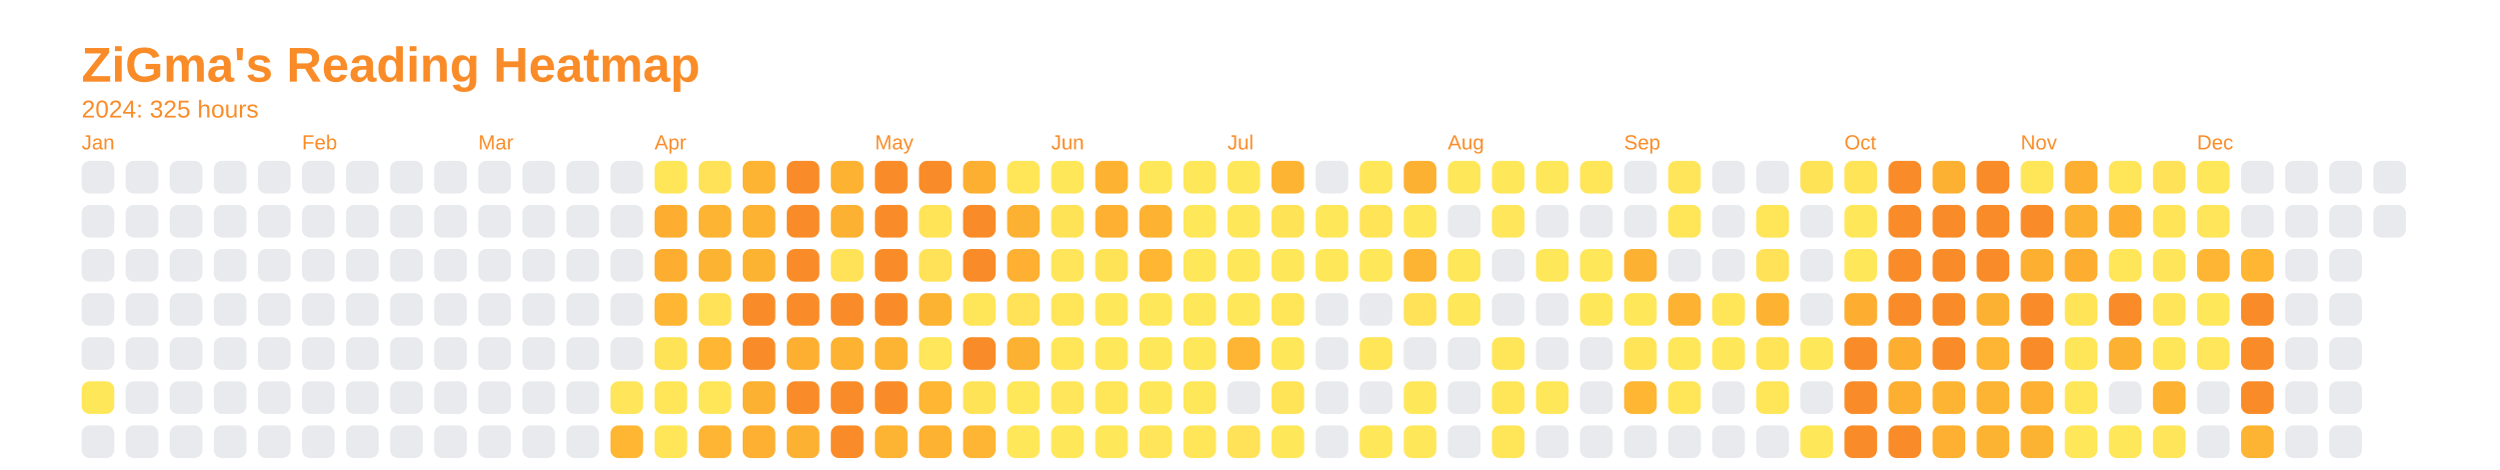
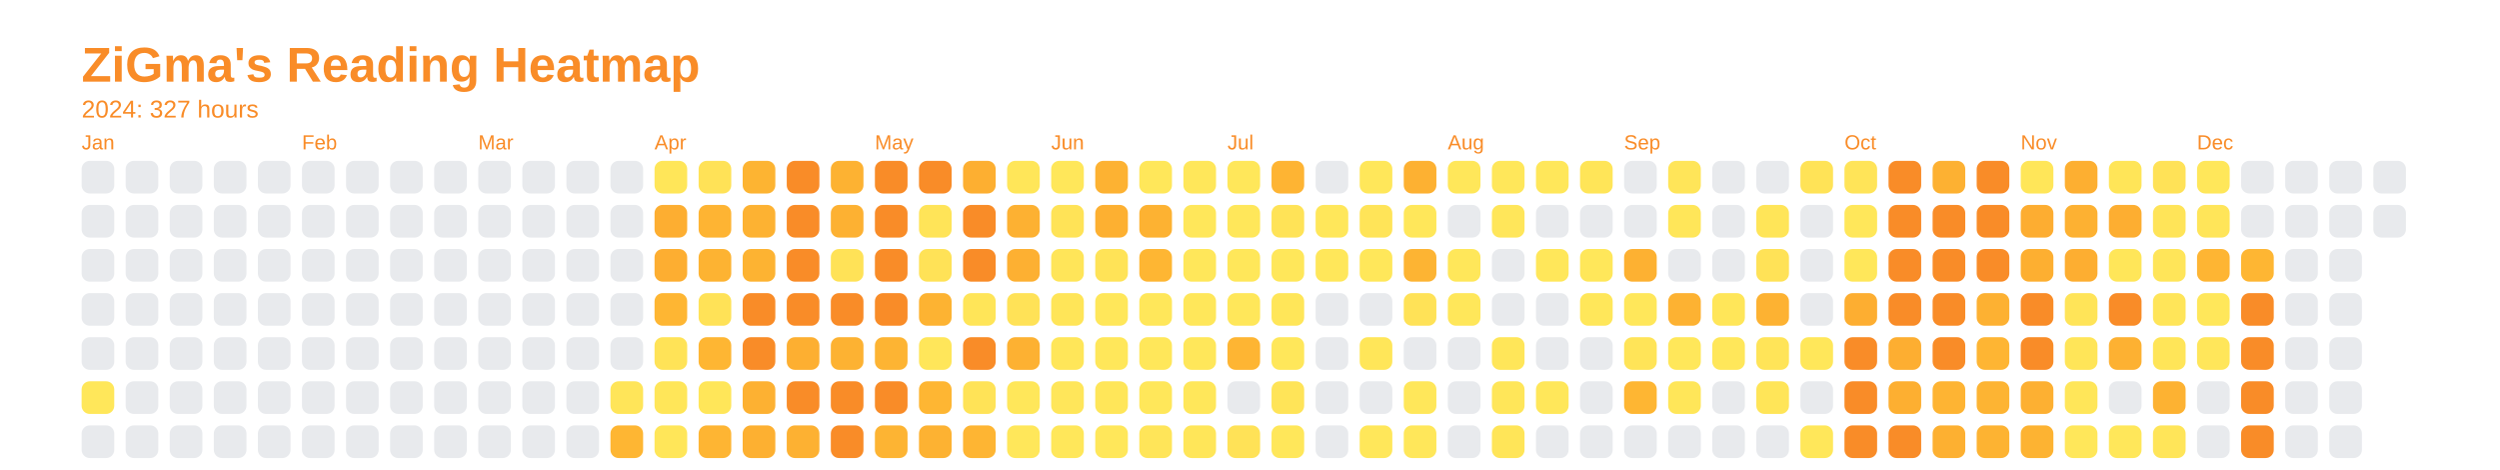
<svg xmlns="http://www.w3.org/2000/svg" baseProfile="full" height="57.5mm" version="1.1" viewBox="0,0,306.2,57.5" width="306.2mm">
  <defs />
  <rect fill="none" height="57.5" width="306.2" x="0" y="0" />
  <text fill="#f98c28" style="font-size:6px; font-family:Arial; font-weight:bold;" x="10" y="10">ZiGma's Reading Heatmap</text>
-   <text fill="#f98c28" style="font-size:3px; font-family:Arial;" x="10" y="14.4">2024: 325 hours</text>
+   <text fill="#f98c28" style="font-size:3px; font-family:Arial;" x="10" y="14.4">2024: 327 hours</text>
  <text fill="#f98c28" style="font-size:2.5px; font-family:Arial" x="10" y="18.3">Jan</text>
  <rect fill="#e8eaed" height="4" rx="1" ry="1" width="4" x="10" y="19.7" />
  <rect fill="#e8eaed" height="4" rx="1" ry="1" width="4" x="10" y="25.1" />
  <rect fill="#e8eaed" height="4" rx="1" ry="1" width="4" x="10" y="30.5" />
  <rect fill="#e8eaed" height="4" rx="1" ry="1" width="4" x="10" y="35.9" />
  <rect fill="#e8eaed" height="4" rx="1" ry="1" width="4" x="10" y="41.3" />
  <rect fill="#ffe75a" height="4" rx="1" ry="1" width="4" x="10" y="46.7" />
  <rect fill="#e8eaed" height="4" rx="1" ry="1" width="4" x="10" y="52.1" />
  <rect fill="#e8eaed" height="4" rx="1" ry="1" width="4" x="15.4" y="19.7" />
  <rect fill="#e8eaed" height="4" rx="1" ry="1" width="4" x="15.4" y="25.1" />
  <rect fill="#e8eaed" height="4" rx="1" ry="1" width="4" x="15.4" y="30.5" />
  <rect fill="#e8eaed" height="4" rx="1" ry="1" width="4" x="15.4" y="35.9" />
  <rect fill="#e8eaed" height="4" rx="1" ry="1" width="4" x="15.4" y="41.3" />
  <rect fill="#e8eaed" height="4" rx="1" ry="1" width="4" x="15.4" y="46.7" />
  <rect fill="#e8eaed" height="4" rx="1" ry="1" width="4" x="15.4" y="52.1" />
  <rect fill="#e8eaed" height="4" rx="1" ry="1" width="4" x="20.8" y="19.7" />
  <rect fill="#e8eaed" height="4" rx="1" ry="1" width="4" x="20.8" y="25.1" />
  <rect fill="#e8eaed" height="4" rx="1" ry="1" width="4" x="20.8" y="30.5" />
  <rect fill="#e8eaed" height="4" rx="1" ry="1" width="4" x="20.8" y="35.9" />
  <rect fill="#e8eaed" height="4" rx="1" ry="1" width="4" x="20.8" y="41.3" />
  <rect fill="#e8eaed" height="4" rx="1" ry="1" width="4" x="20.8" y="46.7" />
  <rect fill="#e8eaed" height="4" rx="1" ry="1" width="4" x="20.8" y="52.1" />
  <rect fill="#e8eaed" height="4" rx="1" ry="1" width="4" x="26.2" y="19.7" />
  <rect fill="#e8eaed" height="4" rx="1" ry="1" width="4" x="26.2" y="25.1" />
  <rect fill="#e8eaed" height="4" rx="1" ry="1" width="4" x="26.2" y="30.5" />
  <rect fill="#e8eaed" height="4" rx="1" ry="1" width="4" x="26.2" y="35.9" />
  <rect fill="#e8eaed" height="4" rx="1" ry="1" width="4" x="26.2" y="41.3" />
  <rect fill="#e8eaed" height="4" rx="1" ry="1" width="4" x="26.2" y="46.7" />
  <rect fill="#e8eaed" height="4" rx="1" ry="1" width="4" x="26.2" y="52.1" />
  <rect fill="#e8eaed" height="4" rx="1" ry="1" width="4" x="31.6" y="19.7" />
  <rect fill="#e8eaed" height="4" rx="1" ry="1" width="4" x="31.6" y="25.1" />
  <rect fill="#e8eaed" height="4" rx="1" ry="1" width="4" x="31.6" y="30.5" />
  <rect fill="#e8eaed" height="4" rx="1" ry="1" width="4" x="31.6" y="35.9" />
  <rect fill="#e8eaed" height="4" rx="1" ry="1" width="4" x="31.6" y="41.3" />
  <rect fill="#e8eaed" height="4" rx="1" ry="1" width="4" x="31.6" y="46.7" />
  <rect fill="#e8eaed" height="4" rx="1" ry="1" width="4" x="31.6" y="52.1" />
  <text fill="#f98c28" style="font-size:2.5px; font-family:Arial" x="37.0" y="18.3">Feb</text>
  <rect fill="#e8eaed" height="4" rx="1" ry="1" width="4" x="37.0" y="19.7" />
  <rect fill="#e8eaed" height="4" rx="1" ry="1" width="4" x="37.0" y="25.1" />
  <rect fill="#e8eaed" height="4" rx="1" ry="1" width="4" x="37.0" y="30.5" />
  <rect fill="#e8eaed" height="4" rx="1" ry="1" width="4" x="37.0" y="35.9" />
  <rect fill="#e8eaed" height="4" rx="1" ry="1" width="4" x="37.0" y="41.3" />
  <rect fill="#e8eaed" height="4" rx="1" ry="1" width="4" x="37.0" y="46.7" />
  <rect fill="#e8eaed" height="4" rx="1" ry="1" width="4" x="37.0" y="52.1" />
  <rect fill="#e8eaed" height="4" rx="1" ry="1" width="4" x="42.4" y="19.7" />
  <rect fill="#e8eaed" height="4" rx="1" ry="1" width="4" x="42.4" y="25.1" />
  <rect fill="#e8eaed" height="4" rx="1" ry="1" width="4" x="42.4" y="30.5" />
  <rect fill="#e8eaed" height="4" rx="1" ry="1" width="4" x="42.4" y="35.9" />
  <rect fill="#e8eaed" height="4" rx="1" ry="1" width="4" x="42.4" y="41.3" />
  <rect fill="#e8eaed" height="4" rx="1" ry="1" width="4" x="42.4" y="46.7" />
  <rect fill="#e8eaed" height="4" rx="1" ry="1" width="4" x="42.4" y="52.1" />
  <rect fill="#e8eaed" height="4" rx="1" ry="1" width="4" x="47.8" y="19.7" />
  <rect fill="#e8eaed" height="4" rx="1" ry="1" width="4" x="47.8" y="25.1" />
  <rect fill="#e8eaed" height="4" rx="1" ry="1" width="4" x="47.8" y="30.5" />
  <rect fill="#e8eaed" height="4" rx="1" ry="1" width="4" x="47.8" y="35.9" />
  <rect fill="#e8eaed" height="4" rx="1" ry="1" width="4" x="47.8" y="41.3" />
  <rect fill="#e8eaed" height="4" rx="1" ry="1" width="4" x="47.8" y="46.7" />
  <rect fill="#e8eaed" height="4" rx="1" ry="1" width="4" x="47.8" y="52.1" />
  <rect fill="#e8eaed" height="4" rx="1" ry="1" width="4" x="53.2" y="19.7" />
  <rect fill="#e8eaed" height="4" rx="1" ry="1" width="4" x="53.2" y="25.1" />
  <rect fill="#e8eaed" height="4" rx="1" ry="1" width="4" x="53.2" y="30.5" />
  <rect fill="#e8eaed" height="4" rx="1" ry="1" width="4" x="53.2" y="35.9" />
  <rect fill="#e8eaed" height="4" rx="1" ry="1" width="4" x="53.2" y="41.3" />
  <rect fill="#e8eaed" height="4" rx="1" ry="1" width="4" x="53.2" y="46.7" />
  <rect fill="#e8eaed" height="4" rx="1" ry="1" width="4" x="53.2" y="52.1" />
  <text fill="#f98c28" style="font-size:2.5px; font-family:Arial" x="58.6" y="18.3">Mar</text>
  <rect fill="#e8eaed" height="4" rx="1" ry="1" width="4" x="58.6" y="19.7" />
  <rect fill="#e8eaed" height="4" rx="1" ry="1" width="4" x="58.6" y="25.1" />
  <rect fill="#e8eaed" height="4" rx="1" ry="1" width="4" x="58.6" y="30.5" />
  <rect fill="#e8eaed" height="4" rx="1" ry="1" width="4" x="58.6" y="35.9" />
  <rect fill="#e8eaed" height="4" rx="1" ry="1" width="4" x="58.6" y="41.3" />
  <rect fill="#e8eaed" height="4" rx="1" ry="1" width="4" x="58.6" y="46.7" />
  <rect fill="#e8eaed" height="4" rx="1" ry="1" width="4" x="58.6" y="52.1" />
  <rect fill="#e8eaed" height="4" rx="1" ry="1" width="4" x="64" y="19.7" />
  <rect fill="#e8eaed" height="4" rx="1" ry="1" width="4" x="64" y="25.1" />
  <rect fill="#e8eaed" height="4" rx="1" ry="1" width="4" x="64" y="30.5" />
  <rect fill="#e8eaed" height="4" rx="1" ry="1" width="4" x="64" y="35.9" />
  <rect fill="#e8eaed" height="4" rx="1" ry="1" width="4" x="64" y="41.3" />
  <rect fill="#e8eaed" height="4" rx="1" ry="1" width="4" x="64" y="46.7" />
  <rect fill="#e8eaed" height="4" rx="1" ry="1" width="4" x="64" y="52.1" />
  <rect fill="#e8eaed" height="4" rx="1" ry="1" width="4" x="69.4" y="19.7" />
  <rect fill="#e8eaed" height="4" rx="1" ry="1" width="4" x="69.4" y="25.1" />
  <rect fill="#e8eaed" height="4" rx="1" ry="1" width="4" x="69.4" y="30.5" />
  <rect fill="#e8eaed" height="4" rx="1" ry="1" width="4" x="69.4" y="35.9" />
  <rect fill="#e8eaed" height="4" rx="1" ry="1" width="4" x="69.4" y="41.3" />
  <rect fill="#e8eaed" height="4" rx="1" ry="1" width="4" x="69.4" y="46.7" />
  <rect fill="#e8eaed" height="4" rx="1" ry="1" width="4" x="69.4" y="52.1" />
  <rect fill="#e8eaed" height="4" rx="1" ry="1" width="4" x="74.8" y="19.7" />
  <rect fill="#e8eaed" height="4" rx="1" ry="1" width="4" x="74.8" y="25.1" />
  <rect fill="#e8eaed" height="4" rx="1" ry="1" width="4" x="74.8" y="30.5" />
  <rect fill="#e8eaed" height="4" rx="1" ry="1" width="4" x="74.8" y="35.9" />
  <rect fill="#e8eaed" height="4" rx="1" ry="1" width="4" x="74.8" y="41.3" />
  <rect fill="#ffe559" height="4" rx="1" ry="1" width="4" x="74.8" y="46.7" />
  <rect fill="#feb633" height="4" rx="1" ry="1" width="4" x="74.8" y="52.1" />
  <text fill="#f98c28" style="font-size:2.5px; font-family:Arial" x="80.2" y="18.3">Apr</text>
  <rect fill="#ffe659" height="4" rx="1" ry="1" width="4" x="80.2" y="19.7" />
  <rect fill="#fdae31" height="4" rx="1" ry="1" width="4" x="80.2" y="25.1" />
  <rect fill="#fdae31" height="4" rx="1" ry="1" width="4" x="80.2" y="30.5" />
  <rect fill="#feb633" height="4" rx="1" ry="1" width="4" x="80.2" y="35.9" />
  <rect fill="#ffe357" height="4" rx="1" ry="1" width="4" x="80.2" y="41.3" />
  <rect fill="#ffe659" height="4" rx="1" ry="1" width="4" x="80.2" y="46.7" />
  <rect fill="#ffe659" height="4" rx="1" ry="1" width="4" x="80.2" y="52.1" />
  <rect fill="#ffe257" height="4" rx="1" ry="1" width="4" x="85.6" y="19.7" />
  <rect fill="#feb433" height="4" rx="1" ry="1" width="4" x="85.6" y="25.1" />
  <rect fill="#fdb332" height="4" rx="1" ry="1" width="4" x="85.6" y="30.5" />
  <rect fill="#ffe257" height="4" rx="1" ry="1" width="4" x="85.6" y="35.9" />
  <rect fill="#feb633" height="4" rx="1" ry="1" width="4" x="85.6" y="41.3" />
  <rect fill="#ffe659" height="4" rx="1" ry="1" width="4" x="85.6" y="46.7" />
  <rect fill="#feb533" height="4" rx="1" ry="1" width="4" x="85.6" y="52.1" />
  <rect fill="#fdb432" height="4" rx="1" ry="1" width="4" x="91" y="19.7" />
  <rect fill="#fdb232" height="4" rx="1" ry="1" width="4" x="91" y="25.1" />
  <rect fill="#fdb332" height="4" rx="1" ry="1" width="4" x="91" y="30.5" />
  <rect fill="#f98c28" height="4" rx="1" ry="1" width="4" x="91" y="35.9" />
  <rect fill="#f98c28" height="4" rx="1" ry="1" width="4" x="91" y="41.3" />
  <rect fill="#fdb132" height="4" rx="1" ry="1" width="4" x="91" y="46.7" />
  <rect fill="#fdb031" height="4" rx="1" ry="1" width="4" x="91" y="52.1" />
  <rect fill="#f98c28" height="4" rx="1" ry="1" width="4" x="96.4" y="19.7" />
  <rect fill="#f98c28" height="4" rx="1" ry="1" width="4" x="96.4" y="25.1" />
  <rect fill="#f98c28" height="4" rx="1" ry="1" width="4" x="96.4" y="30.5" />
  <rect fill="#f98c28" height="4" rx="1" ry="1" width="4" x="96.4" y="35.9" />
  <rect fill="#fdaf31" height="4" rx="1" ry="1" width="4" x="96.4" y="41.3" />
  <rect fill="#f98c28" height="4" rx="1" ry="1" width="4" x="96.4" y="46.7" />
  <rect fill="#fdb132" height="4" rx="1" ry="1" width="4" x="96.4" y="52.1" />
  <rect fill="#fdb232" height="4" rx="1" ry="1" width="4" x="101.8" y="19.7" />
  <rect fill="#fdb132" height="4" rx="1" ry="1" width="4" x="101.8" y="25.1" />
  <rect fill="#ffe257" height="4" rx="1" ry="1" width="4" x="101.8" y="30.5" />
  <rect fill="#f98c28" height="4" rx="1" ry="1" width="4" x="101.8" y="35.9" />
  <rect fill="#fdb232" height="4" rx="1" ry="1" width="4" x="101.8" y="41.3" />
  <rect fill="#f98c28" height="4" rx="1" ry="1" width="4" x="101.8" y="46.7" />
  <rect fill="#f98c28" height="4" rx="1" ry="1" width="4" x="101.8" y="52.1" />
  <text fill="#f98c28" style="font-size:2.5px; font-family:Arial" x="107.2" y="18.3">May</text>
  <rect fill="#f98c28" height="4" rx="1" ry="1" width="4" x="107.2" y="19.7" />
  <rect fill="#f98c28" height="4" rx="1" ry="1" width="4" x="107.2" y="25.1" />
  <rect fill="#f98c28" height="4" rx="1" ry="1" width="4" x="107.2" y="30.5" />
  <rect fill="#f98c28" height="4" rx="1" ry="1" width="4" x="107.2" y="35.9" />
  <rect fill="#fdb433" height="4" rx="1" ry="1" width="4" x="107.2" y="41.3" />
  <rect fill="#f98c28" height="4" rx="1" ry="1" width="4" x="107.2" y="46.7" />
  <rect fill="#fdb433" height="4" rx="1" ry="1" width="4" x="107.2" y="52.1" />
  <rect fill="#f98c28" height="4" rx="1" ry="1" width="4" x="112.6" y="19.7" />
  <rect fill="#ffe458" height="4" rx="1" ry="1" width="4" x="112.6" y="25.1" />
  <rect fill="#ffe257" height="4" rx="1" ry="1" width="4" x="112.6" y="30.5" />
  <rect fill="#fdb332" height="4" rx="1" ry="1" width="4" x="112.6" y="35.9" />
  <rect fill="#ffe65a" height="4" rx="1" ry="1" width="4" x="112.6" y="41.3" />
  <rect fill="#feb633" height="4" rx="1" ry="1" width="4" x="112.6" y="46.7" />
  <rect fill="#fdb232" height="4" rx="1" ry="1" width="4" x="112.6" y="52.1" />
  <rect fill="#fdaf31" height="4" rx="1" ry="1" width="4" x="118" y="19.7" />
  <rect fill="#f98c28" height="4" rx="1" ry="1" width="4" x="118" y="25.1" />
  <rect fill="#f98c28" height="4" rx="1" ry="1" width="4" x="118" y="30.5" />
  <rect fill="#ffe558" height="4" rx="1" ry="1" width="4" x="118" y="35.9" />
  <rect fill="#f98c28" height="4" rx="1" ry="1" width="4" x="118" y="41.3" />
  <rect fill="#ffe357" height="4" rx="1" ry="1" width="4" x="118" y="46.7" />
  <rect fill="#feb533" height="4" rx="1" ry="1" width="4" x="118" y="52.1" />
  <rect fill="#ffe659" height="4" rx="1" ry="1" width="4" x="123.4" y="19.7" />
  <rect fill="#fdb132" height="4" rx="1" ry="1" width="4" x="123.4" y="25.1" />
  <rect fill="#fdb032" height="4" rx="1" ry="1" width="4" x="123.4" y="30.5" />
  <rect fill="#ffe257" height="4" rx="1" ry="1" width="4" x="123.4" y="35.9" />
  <rect fill="#fdb132" height="4" rx="1" ry="1" width="4" x="123.4" y="41.3" />
  <rect fill="#ffe75a" height="4" rx="1" ry="1" width="4" x="123.4" y="46.7" />
  <rect fill="#ffe75a" height="4" rx="1" ry="1" width="4" x="123.4" y="52.1" />
  <text fill="#f98c28" style="font-size:2.5px; font-family:Arial" x="128.8" y="18.3">Jun</text>
  <rect fill="#ffe75a" height="4" rx="1" ry="1" width="4" x="128.8" y="19.7" />
  <rect fill="#ffe357" height="4" rx="1" ry="1" width="4" x="128.8" y="25.1" />
  <rect fill="#ffe559" height="4" rx="1" ry="1" width="4" x="128.8" y="30.5" />
  <rect fill="#ffe558" height="4" rx="1" ry="1" width="4" x="128.8" y="35.9" />
  <rect fill="#ffe659" height="4" rx="1" ry="1" width="4" x="128.8" y="41.3" />
  <rect fill="#ffe65a" height="4" rx="1" ry="1" width="4" x="128.8" y="46.7" />
  <rect fill="#ffe75a" height="4" rx="1" ry="1" width="4" x="128.8" y="52.1" />
  <rect fill="#fdb232" height="4" rx="1" ry="1" width="4" x="134.2" y="19.7" />
  <rect fill="#fdb031" height="4" rx="1" ry="1" width="4" x="134.2" y="25.1" />
  <rect fill="#ffe357" height="4" rx="1" ry="1" width="4" x="134.2" y="30.5" />
  <rect fill="#ffe75a" height="4" rx="1" ry="1" width="4" x="134.2" y="35.9" />
  <rect fill="#ffe75a" height="4" rx="1" ry="1" width="4" x="134.2" y="41.3" />
  <rect fill="#ffe659" height="4" rx="1" ry="1" width="4" x="134.2" y="46.7" />
  <rect fill="#ffe75a" height="4" rx="1" ry="1" width="4" x="134.2" y="52.1" />
  <rect fill="#ffe75a" height="4" rx="1" ry="1" width="4" x="139.6" y="19.7" />
  <rect fill="#fdb232" height="4" rx="1" ry="1" width="4" x="139.6" y="25.1" />
  <rect fill="#feb633" height="4" rx="1" ry="1" width="4" x="139.6" y="30.5" />
  <rect fill="#ffe75a" height="4" rx="1" ry="1" width="4" x="139.6" y="35.9" />
  <rect fill="#ffe75a" height="4" rx="1" ry="1" width="4" x="139.6" y="41.3" />
  <rect fill="#ffe75a" height="4" rx="1" ry="1" width="4" x="139.6" y="46.7" />
  <rect fill="#ffe559" height="4" rx="1" ry="1" width="4" x="139.6" y="52.1" />
  <rect fill="#ffe75a" height="4" rx="1" ry="1" width="4" x="145" y="19.7" />
  <rect fill="#ffe75a" height="4" rx="1" ry="1" width="4" x="145" y="25.1" />
  <rect fill="#ffe75a" height="4" rx="1" ry="1" width="4" x="145" y="30.5" />
  <rect fill="#ffe75a" height="4" rx="1" ry="1" width="4" x="145" y="35.9" />
  <rect fill="#ffe75a" height="4" rx="1" ry="1" width="4" x="145" y="41.3" />
  <rect fill="#ffe75a" height="4" rx="1" ry="1" width="4" x="145" y="46.7" />
  <rect fill="#ffe659" height="4" rx="1" ry="1" width="4" x="145" y="52.1" />
  <text fill="#f98c28" style="font-size:2.5px; font-family:Arial" x="150.4" y="18.3">Jul</text>
  <rect fill="#ffe75a" height="4" rx="1" ry="1" width="4" x="150.4" y="19.7" />
  <rect fill="#ffe75a" height="4" rx="1" ry="1" width="4" x="150.4" y="25.1" />
  <rect fill="#ffe75a" height="4" rx="1" ry="1" width="4" x="150.4" y="30.5" />
  <rect fill="#ffe75a" height="4" rx="1" ry="1" width="4" x="150.4" y="35.9" />
  <rect fill="#feb533" height="4" rx="1" ry="1" width="4" x="150.4" y="41.3" />
  <rect fill="#e8eaed" height="4" rx="1" ry="1" width="4" x="150.4" y="46.7" />
  <rect fill="#ffe257" height="4" rx="1" ry="1" width="4" x="150.4" y="52.1" />
  <rect fill="#feb433" height="4" rx="1" ry="1" width="4" x="155.8" y="19.7" />
  <rect fill="#ffe357" height="4" rx="1" ry="1" width="4" x="155.8" y="25.1" />
  <rect fill="#ffe75a" height="4" rx="1" ry="1" width="4" x="155.8" y="30.5" />
  <rect fill="#ffe659" height="4" rx="1" ry="1" width="4" x="155.8" y="35.9" />
  <rect fill="#ffe75a" height="4" rx="1" ry="1" width="4" x="155.8" y="41.3" />
  <rect fill="#ffe458" height="4" rx="1" ry="1" width="4" x="155.8" y="46.7" />
  <rect fill="#ffe75a" height="4" rx="1" ry="1" width="4" x="155.8" y="52.1" />
  <rect fill="#e8eaed" height="4" rx="1" ry="1" width="4" x="161.2" y="19.7" />
  <rect fill="#ffe75a" height="4" rx="1" ry="1" width="4" x="161.2" y="25.1" />
  <rect fill="#ffe75a" height="4" rx="1" ry="1" width="4" x="161.2" y="30.5" />
  <rect fill="#e8eaed" height="4" rx="1" ry="1" width="4" x="161.2" y="35.9" />
  <rect fill="#e8eaed" height="4" rx="1" ry="1" width="4" x="161.2" y="41.3" />
  <rect fill="#e8eaed" height="4" rx="1" ry="1" width="4" x="161.2" y="46.7" />
  <rect fill="#e8eaed" height="4" rx="1" ry="1" width="4" x="161.2" y="52.1" />
  <rect fill="#ffe75a" height="4" rx="1" ry="1" width="4" x="166.6" y="19.7" />
  <rect fill="#ffe458" height="4" rx="1" ry="1" width="4" x="166.6" y="25.1" />
  <rect fill="#ffe75a" height="4" rx="1" ry="1" width="4" x="166.6" y="30.5" />
  <rect fill="#e8eaed" height="4" rx="1" ry="1" width="4" x="166.6" y="35.9" />
  <rect fill="#ffe659" height="4" rx="1" ry="1" width="4" x="166.6" y="41.3" />
  <rect fill="#e8eaed" height="4" rx="1" ry="1" width="4" x="166.6" y="46.7" />
  <rect fill="#ffe75a" height="4" rx="1" ry="1" width="4" x="166.6" y="52.1" />
  <rect fill="#fdb132" height="4" rx="1" ry="1" width="4" x="172" y="19.7" />
  <rect fill="#ffe75a" height="4" rx="1" ry="1" width="4" x="172" y="25.1" />
  <rect fill="#fdb433" height="4" rx="1" ry="1" width="4" x="172" y="30.5" />
  <rect fill="#ffe257" height="4" rx="1" ry="1" width="4" x="172" y="35.9" />
  <rect fill="#e8eaed" height="4" rx="1" ry="1" width="4" x="172" y="41.3" />
  <rect fill="#ffe75a" height="4" rx="1" ry="1" width="4" x="172" y="46.7" />
  <rect fill="#ffe75a" height="4" rx="1" ry="1" width="4" x="172" y="52.1" />
  <text fill="#f98c28" style="font-size:2.5px; font-family:Arial" x="177.4" y="18.3">Aug</text>
  <rect fill="#ffe75a" height="4" rx="1" ry="1" width="4" x="177.4" y="19.7" />
  <rect fill="#e8eaed" height="4" rx="1" ry="1" width="4" x="177.4" y="25.1" />
  <rect fill="#ffe75a" height="4" rx="1" ry="1" width="4" x="177.4" y="30.5" />
  <rect fill="#ffe75a" height="4" rx="1" ry="1" width="4" x="177.4" y="35.9" />
  <rect fill="#e8eaed" height="4" rx="1" ry="1" width="4" x="177.4" y="41.3" />
  <rect fill="#e8eaed" height="4" rx="1" ry="1" width="4" x="177.4" y="46.7" />
  <rect fill="#e8eaed" height="4" rx="1" ry="1" width="4" x="177.4" y="52.1" />
  <rect fill="#ffe75a" height="4" rx="1" ry="1" width="4" x="182.8" y="19.7" />
  <rect fill="#ffe65a" height="4" rx="1" ry="1" width="4" x="182.8" y="25.1" />
  <rect fill="#e8eaed" height="4" rx="1" ry="1" width="4" x="182.8" y="30.5" />
  <rect fill="#e8eaed" height="4" rx="1" ry="1" width="4" x="182.8" y="35.9" />
  <rect fill="#ffe659" height="4" rx="1" ry="1" width="4" x="182.8" y="41.3" />
  <rect fill="#ffe659" height="4" rx="1" ry="1" width="4" x="182.8" y="46.7" />
  <rect fill="#ffe558" height="4" rx="1" ry="1" width="4" x="182.8" y="52.1" />
  <rect fill="#ffe75a" height="4" rx="1" ry="1" width="4" x="188.2" y="19.7" />
  <rect fill="#e8eaed" height="4" rx="1" ry="1" width="4" x="188.2" y="25.1" />
  <rect fill="#ffe75a" height="4" rx="1" ry="1" width="4" x="188.2" y="30.5" />
  <rect fill="#e8eaed" height="4" rx="1" ry="1" width="4" x="188.2" y="35.9" />
  <rect fill="#e8eaed" height="4" rx="1" ry="1" width="4" x="188.2" y="41.3" />
  <rect fill="#ffe75a" height="4" rx="1" ry="1" width="4" x="188.2" y="46.7" />
  <rect fill="#e8eaed" height="4" rx="1" ry="1" width="4" x="188.2" y="52.1" />
  <rect fill="#ffe558" height="4" rx="1" ry="1" width="4" x="193.6" y="19.7" />
  <rect fill="#e8eaed" height="4" rx="1" ry="1" width="4" x="193.6" y="25.1" />
  <rect fill="#ffe75a" height="4" rx="1" ry="1" width="4" x="193.6" y="30.5" />
  <rect fill="#ffe75a" height="4" rx="1" ry="1" width="4" x="193.6" y="35.9" />
  <rect fill="#e8eaed" height="4" rx="1" ry="1" width="4" x="193.6" y="41.3" />
  <rect fill="#e8eaed" height="4" rx="1" ry="1" width="4" x="193.6" y="46.7" />
  <rect fill="#e8eaed" height="4" rx="1" ry="1" width="4" x="193.6" y="52.1" />
  <text fill="#f98c28" style="font-size:2.5px; font-family:Arial" x="199" y="18.3">Sep</text>
  <rect fill="#e8eaed" height="4" rx="1" ry="1" width="4" x="199" y="19.7" />
  <rect fill="#e8eaed" height="4" rx="1" ry="1" width="4" x="199" y="25.1" />
  <rect fill="#fdb132" height="4" rx="1" ry="1" width="4" x="199" y="30.5" />
  <rect fill="#ffe75a" height="4" rx="1" ry="1" width="4" x="199" y="35.9" />
  <rect fill="#ffe458" height="4" rx="1" ry="1" width="4" x="199" y="41.3" />
  <rect fill="#feb633" height="4" rx="1" ry="1" width="4" x="199" y="46.7" />
  <rect fill="#e8eaed" height="4" rx="1" ry="1" width="4" x="199" y="52.1" />
  <rect fill="#ffe559" height="4" rx="1" ry="1" width="4" x="204.4" y="19.7" />
  <rect fill="#ffe659" height="4" rx="1" ry="1" width="4" x="204.4" y="25.1" />
  <rect fill="#e8eaed" height="4" rx="1" ry="1" width="4" x="204.4" y="30.5" />
  <rect fill="#fdb232" height="4" rx="1" ry="1" width="4" x="204.4" y="35.9" />
  <rect fill="#ffe75a" height="4" rx="1" ry="1" width="4" x="204.4" y="41.3" />
  <rect fill="#ffe659" height="4" rx="1" ry="1" width="4" x="204.4" y="46.7" />
  <rect fill="#e8eaed" height="4" rx="1" ry="1" width="4" x="204.4" y="52.1" />
  <rect fill="#e8eaed" height="4" rx="1" ry="1" width="4" x="209.8" y="19.7" />
  <rect fill="#e8eaed" height="4" rx="1" ry="1" width="4" x="209.8" y="25.1" />
  <rect fill="#e8eaed" height="4" rx="1" ry="1" width="4" x="209.8" y="30.5" />
  <rect fill="#ffe659" height="4" rx="1" ry="1" width="4" x="209.8" y="35.9" />
  <rect fill="#ffe75a" height="4" rx="1" ry="1" width="4" x="209.8" y="41.3" />
  <rect fill="#e8eaed" height="4" rx="1" ry="1" width="4" x="209.8" y="46.7" />
  <rect fill="#e8eaed" height="4" rx="1" ry="1" width="4" x="209.8" y="52.1" />
  <rect fill="#e8eaed" height="4" rx="1" ry="1" width="4" x="215.2" y="19.7" />
  <rect fill="#ffe558" height="4" rx="1" ry="1" width="4" x="215.2" y="25.1" />
  <rect fill="#ffe257" height="4" rx="1" ry="1" width="4" x="215.2" y="30.5" />
  <rect fill="#fdb232" height="4" rx="1" ry="1" width="4" x="215.2" y="35.9" />
  <rect fill="#ffe458" height="4" rx="1" ry="1" width="4" x="215.2" y="41.3" />
  <rect fill="#ffe558" height="4" rx="1" ry="1" width="4" x="215.2" y="46.7" />
  <rect fill="#e8eaed" height="4" rx="1" ry="1" width="4" x="215.2" y="52.1" />
  <rect fill="#ffe357" height="4" rx="1" ry="1" width="4" x="220.6" y="19.7" />
  <rect fill="#e8eaed" height="4" rx="1" ry="1" width="4" x="220.6" y="25.1" />
  <rect fill="#e8eaed" height="4" rx="1" ry="1" width="4" x="220.6" y="30.5" />
  <rect fill="#e8eaed" height="4" rx="1" ry="1" width="4" x="220.6" y="35.9" />
  <rect fill="#ffe75a" height="4" rx="1" ry="1" width="4" x="220.6" y="41.3" />
  <rect fill="#e8eaed" height="4" rx="1" ry="1" width="4" x="220.6" y="46.7" />
  <rect fill="#ffe75a" height="4" rx="1" ry="1" width="4" x="220.6" y="52.1" />
  <text fill="#f98c28" style="font-size:2.5px; font-family:Arial" x="226" y="18.3">Oct</text>
  <rect fill="#ffe458" height="4" rx="1" ry="1" width="4" x="226" y="19.7" />
  <rect fill="#ffe75a" height="4" rx="1" ry="1" width="4" x="226" y="25.1" />
  <rect fill="#ffe75a" height="4" rx="1" ry="1" width="4" x="226" y="30.5" />
  <rect fill="#fdae31" height="4" rx="1" ry="1" width="4" x="226" y="35.9" />
  <rect fill="#f98c28" height="4" rx="1" ry="1" width="4" x="226" y="41.3" />
  <rect fill="#f98c28" height="4" rx="1" ry="1" width="4" x="226" y="46.7" />
  <rect fill="#f98c28" height="4" rx="1" ry="1" width="4" x="226" y="52.1" />
  <rect fill="#f98c28" height="4" rx="1" ry="1" width="4" x="231.4" y="19.7" />
  <rect fill="#f98c28" height="4" rx="1" ry="1" width="4" x="231.4" y="25.1" />
  <rect fill="#f98c28" height="4" rx="1" ry="1" width="4" x="231.4" y="30.5" />
  <rect fill="#f98c28" height="4" rx="1" ry="1" width="4" x="231.4" y="35.9" />
  <rect fill="#fdae31" height="4" rx="1" ry="1" width="4" x="231.4" y="41.3" />
  <rect fill="#fdaf31" height="4" rx="1" ry="1" width="4" x="231.4" y="46.7" />
  <rect fill="#f98c28" height="4" rx="1" ry="1" width="4" x="231.4" y="52.1" />
  <rect fill="#fdb132" height="4" rx="1" ry="1" width="4" x="236.8" y="19.7" />
  <rect fill="#f98c28" height="4" rx="1" ry="1" width="4" x="236.8" y="25.1" />
  <rect fill="#f98c28" height="4" rx="1" ry="1" width="4" x="236.8" y="30.5" />
  <rect fill="#f98c28" height="4" rx="1" ry="1" width="4" x="236.8" y="35.9" />
  <rect fill="#f98c28" height="4" rx="1" ry="1" width="4" x="236.8" y="41.3" />
  <rect fill="#feb433" height="4" rx="1" ry="1" width="4" x="236.8" y="46.7" />
  <rect fill="#fdb031" height="4" rx="1" ry="1" width="4" x="236.8" y="52.1" />
  <rect fill="#f98c28" height="4" rx="1" ry="1" width="4" x="242.2" y="19.7" />
  <rect fill="#f98c28" height="4" rx="1" ry="1" width="4" x="242.2" y="25.1" />
  <rect fill="#f98c28" height="4" rx="1" ry="1" width="4" x="242.2" y="30.5" />
  <rect fill="#fdb132" height="4" rx="1" ry="1" width="4" x="242.2" y="35.9" />
  <rect fill="#feb533" height="4" rx="1" ry="1" width="4" x="242.2" y="41.3" />
  <rect fill="#fdb433" height="4" rx="1" ry="1" width="4" x="242.2" y="46.7" />
  <rect fill="#fdb332" height="4" rx="1" ry="1" width="4" x="242.2" y="52.1" />
  <text fill="#f98c28" style="font-size:2.5px; font-family:Arial" x="247.6" y="18.3">Nov</text>
  <rect fill="#ffe659" height="4" rx="1" ry="1" width="4" x="247.6" y="19.7" />
-   <rect fill="#f98c28" height="4" rx="1" ry="1" width="4" x="247.6" y="25.1" />
+   <rect fill="#fdad31" height="4" rx="1" ry="1" width="4" x="247.6" y="25.1" />
  <rect fill="#fdaf31" height="4" rx="1" ry="1" width="4" x="247.6" y="30.5" />
  <rect fill="#f98c28" height="4" rx="1" ry="1" width="4" x="247.6" y="35.9" />
  <rect fill="#f98c28" height="4" rx="1" ry="1" width="4" x="247.6" y="41.3" />
  <rect fill="#fdb032" height="4" rx="1" ry="1" width="4" x="247.6" y="46.7" />
  <rect fill="#fdb332" height="4" rx="1" ry="1" width="4" x="247.6" y="52.1" />
  <rect fill="#fdaf31" height="4" rx="1" ry="1" width="4" x="253" y="19.7" />
  <rect fill="#fdb132" height="4" rx="1" ry="1" width="4" x="253" y="25.1" />
  <rect fill="#fdae31" height="4" rx="1" ry="1" width="4" x="253" y="30.5" />
  <rect fill="#ffe458" height="4" rx="1" ry="1" width="4" x="253" y="35.9" />
  <rect fill="#ffe558" height="4" rx="1" ry="1" width="4" x="253" y="41.3" />
  <rect fill="#ffe659" height="4" rx="1" ry="1" width="4" x="253" y="46.7" />
  <rect fill="#ffe75a" height="4" rx="1" ry="1" width="4" x="253" y="52.1" />
  <rect fill="#ffe558" height="4" rx="1" ry="1" width="4" x="258.4" y="19.7" />
  <rect fill="#fdae31" height="4" rx="1" ry="1" width="4" x="258.4" y="25.1" />
  <rect fill="#ffe659" height="4" rx="1" ry="1" width="4" x="258.4" y="30.5" />
  <rect fill="#f98c28" height="4" rx="1" ry="1" width="4" x="258.4" y="35.9" />
  <rect fill="#fdb132" height="4" rx="1" ry="1" width="4" x="258.4" y="41.3" />
  <rect fill="#e8eaed" height="4" rx="1" ry="1" width="4" x="258.4" y="46.7" />
  <rect fill="#ffe75a" height="4" rx="1" ry="1" width="4" x="258.4" y="52.1" />
  <rect fill="#ffe257" height="4" rx="1" ry="1" width="4" x="263.8" y="19.7" />
  <rect fill="#ffe458" height="4" rx="1" ry="1" width="4" x="263.8" y="25.1" />
  <rect fill="#ffe559" height="4" rx="1" ry="1" width="4" x="263.8" y="30.5" />
  <rect fill="#ffe559" height="4" rx="1" ry="1" width="4" x="263.8" y="35.9" />
  <rect fill="#ffe558" height="4" rx="1" ry="1" width="4" x="263.8" y="41.3" />
  <rect fill="#fdb232" height="4" rx="1" ry="1" width="4" x="263.8" y="46.7" />
  <rect fill="#ffe559" height="4" rx="1" ry="1" width="4" x="263.8" y="52.1" />
  <text fill="#f98c28" style="font-size:2.5px; font-family:Arial" x="269.2" y="18.3">Dec</text>
  <rect fill="#ffe75a" height="4" rx="1" ry="1" width="4" x="269.2" y="19.7" />
  <rect fill="#ffe559" height="4" rx="1" ry="1" width="4" x="269.2" y="25.1" />
  <rect fill="#feb533" height="4" rx="1" ry="1" width="4" x="269.2" y="30.5" />
  <rect fill="#ffe75a" height="4" rx="1" ry="1" width="4" x="269.2" y="35.9" />
  <rect fill="#ffe65a" height="4" rx="1" ry="1" width="4" x="269.2" y="41.3" />
  <rect fill="#e8eaed" height="4" rx="1" ry="1" width="4" x="269.2" y="46.7" />
  <rect fill="#e8eaed" height="4" rx="1" ry="1" width="4" x="269.2" y="52.1" />
  <rect fill="#e8eaed" height="4" rx="1" ry="1" width="4" x="274.6" y="19.7" />
  <rect fill="#e8eaed" height="4" rx="1" ry="1" width="4" x="274.6" y="25.1" />
  <rect fill="#feb633" height="4" rx="1" ry="1" width="4" x="274.6" y="30.5" />
  <rect fill="#f98c28" height="4" rx="1" ry="1" width="4" x="274.6" y="35.9" />
  <rect fill="#f98c28" height="4" rx="1" ry="1" width="4" x="274.6" y="41.3" />
  <rect fill="#f98c28" height="4" rx="1" ry="1" width="4" x="274.6" y="46.7" />
-   <rect fill="#fdb433" height="4" rx="1" ry="1" width="4" x="274.6" y="52.1" />
+   <rect fill="#f98c28" height="4" rx="1" ry="1" width="4" x="274.6" y="52.1" />
  <rect fill="#e8eaed" height="4" rx="1" ry="1" width="4" x="280" y="19.7" />
  <rect fill="#e8eaed" height="4" rx="1" ry="1" width="4" x="280" y="25.1" />
  <rect fill="#e8eaed" height="4" rx="1" ry="1" width="4" x="280" y="30.5" />
  <rect fill="#e8eaed" height="4" rx="1" ry="1" width="4" x="280" y="35.9" />
  <rect fill="#e8eaed" height="4" rx="1" ry="1" width="4" x="280" y="41.3" />
  <rect fill="#e8eaed" height="4" rx="1" ry="1" width="4" x="280" y="46.7" />
  <rect fill="#e8eaed" height="4" rx="1" ry="1" width="4" x="280" y="52.1" />
  <rect fill="#e8eaed" height="4" rx="1" ry="1" width="4" x="285.4" y="19.7" />
  <rect fill="#e8eaed" height="4" rx="1" ry="1" width="4" x="285.4" y="25.1" />
  <rect fill="#e8eaed" height="4" rx="1" ry="1" width="4" x="285.4" y="30.5" />
  <rect fill="#e8eaed" height="4" rx="1" ry="1" width="4" x="285.4" y="35.9" />
  <rect fill="#e8eaed" height="4" rx="1" ry="1" width="4" x="285.4" y="41.3" />
  <rect fill="#e8eaed" height="4" rx="1" ry="1" width="4" x="285.4" y="46.7" />
  <rect fill="#e8eaed" height="4" rx="1" ry="1" width="4" x="285.4" y="52.1" />
  <rect fill="#e8eaed" height="4" rx="1" ry="1" width="4" x="290.8" y="19.7" />
  <rect fill="#e8eaed" height="4" rx="1" ry="1" width="4" x="290.8" y="25.1" />
</svg>
